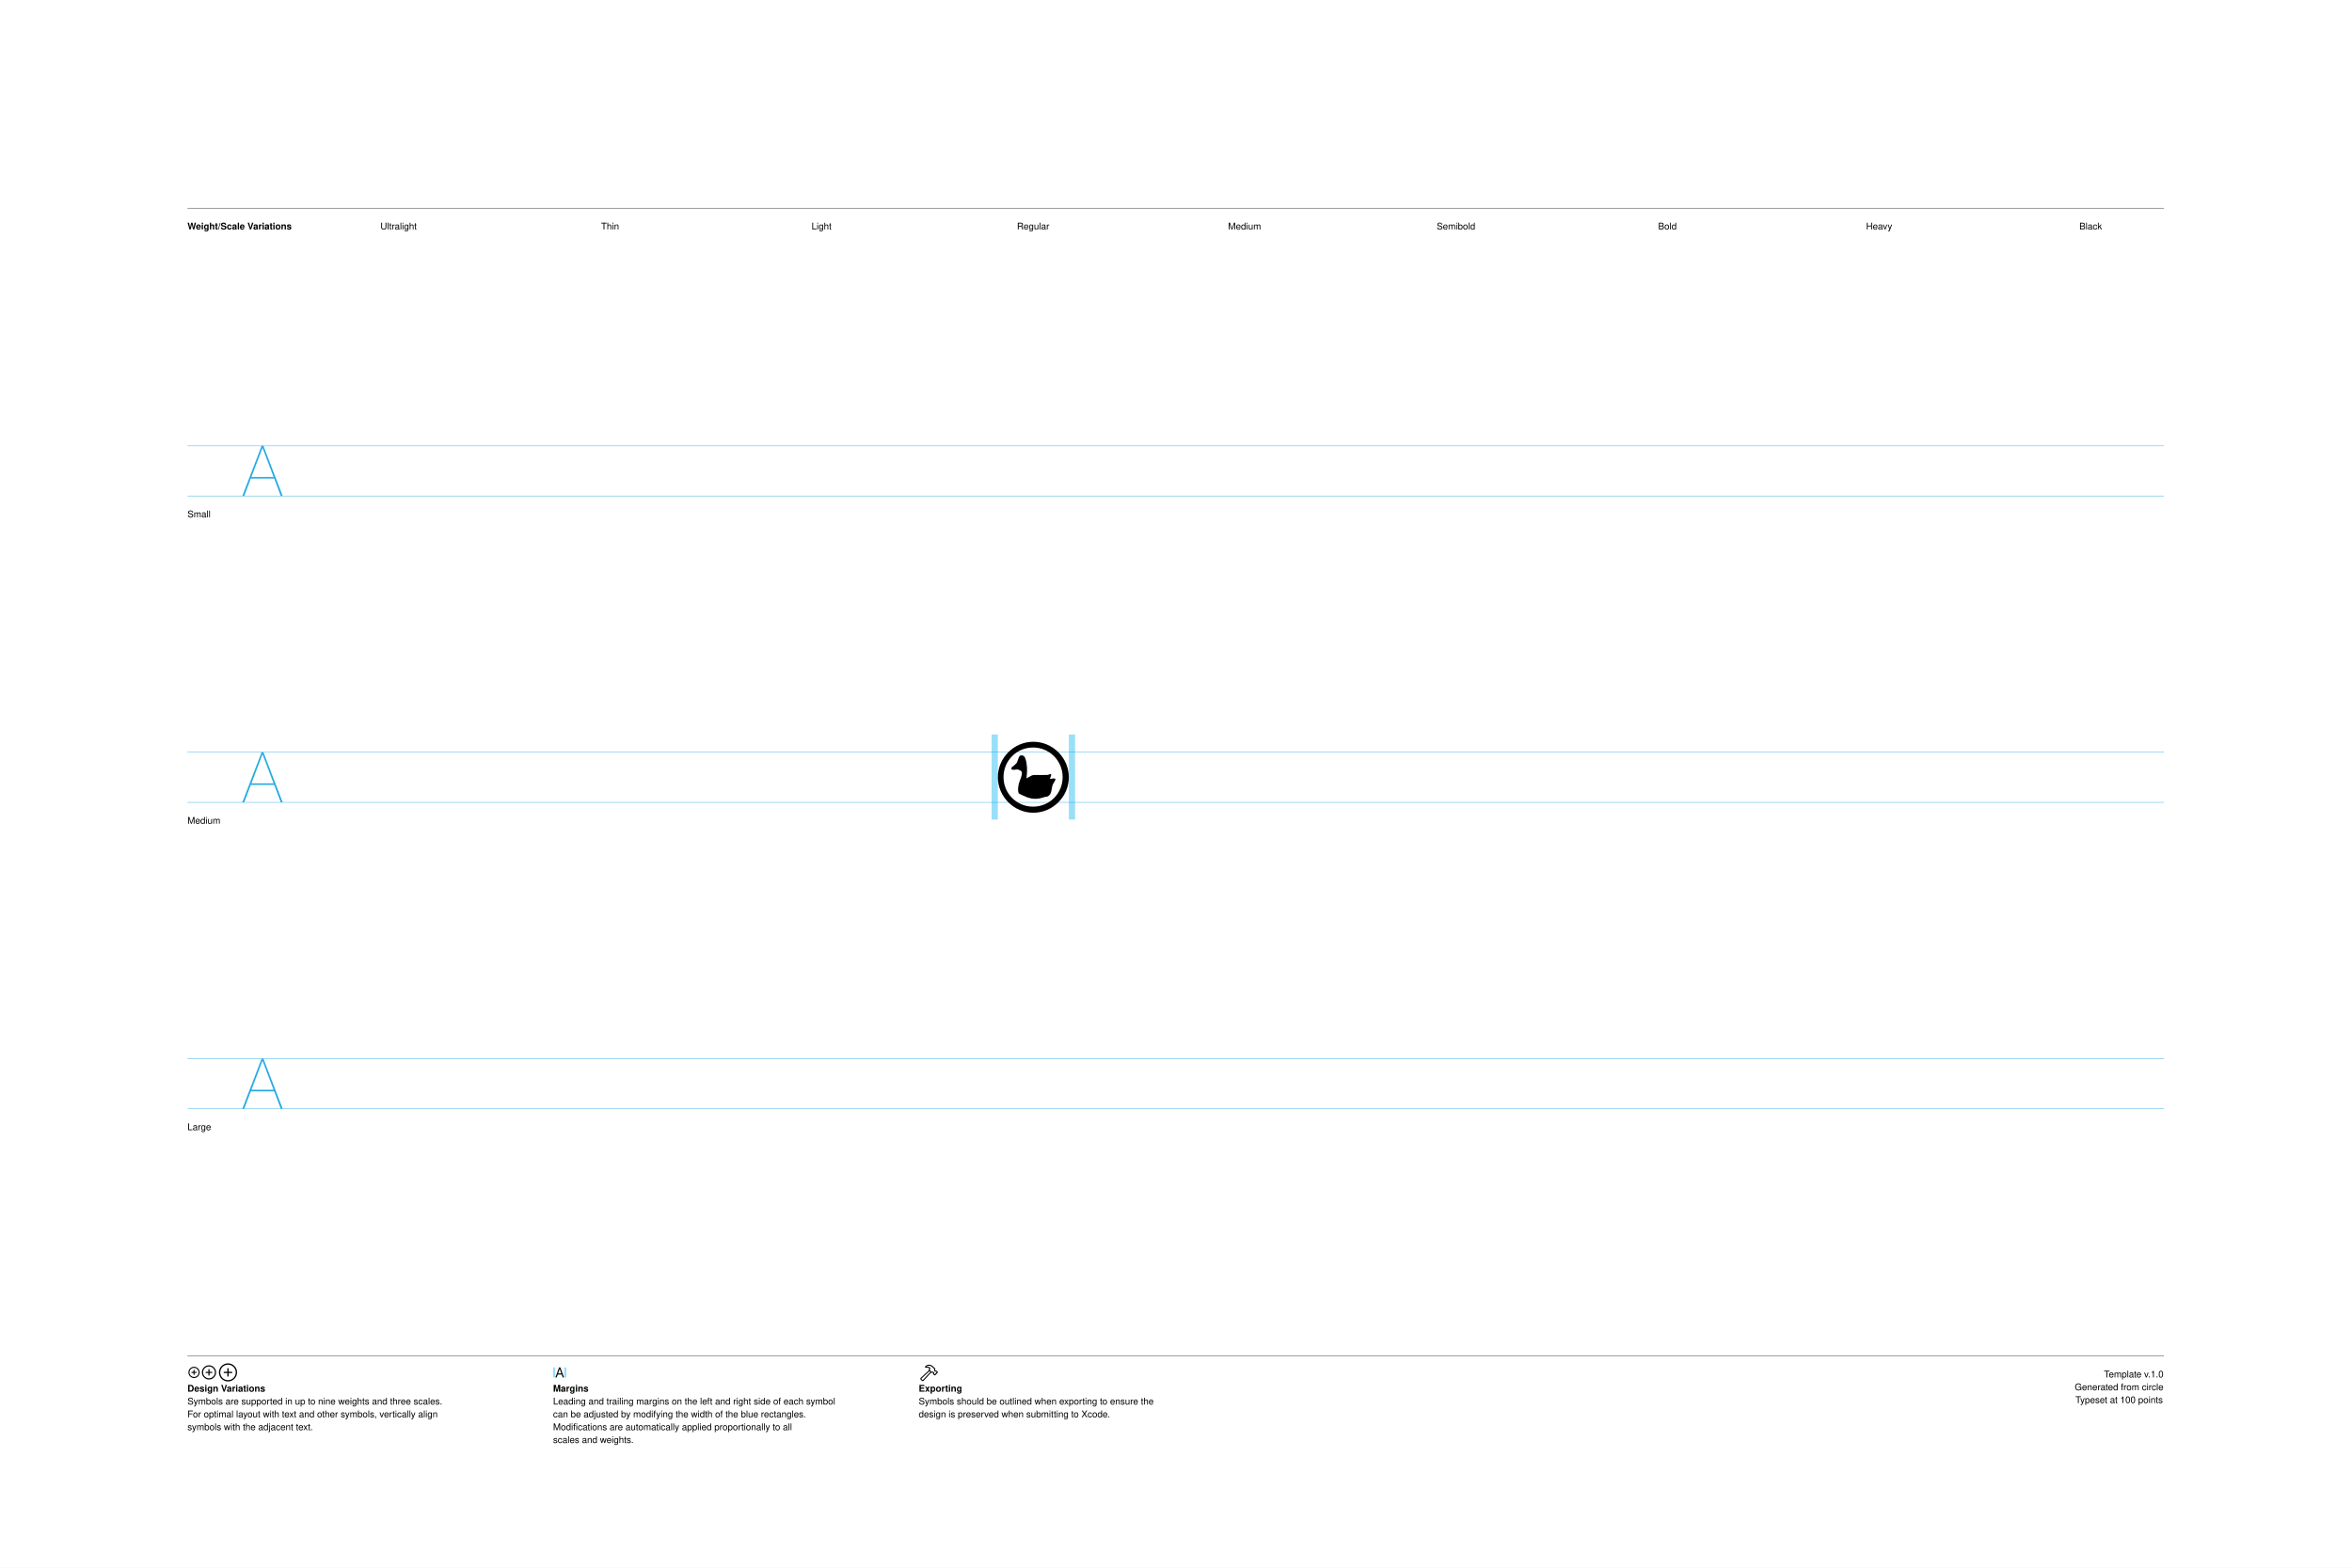
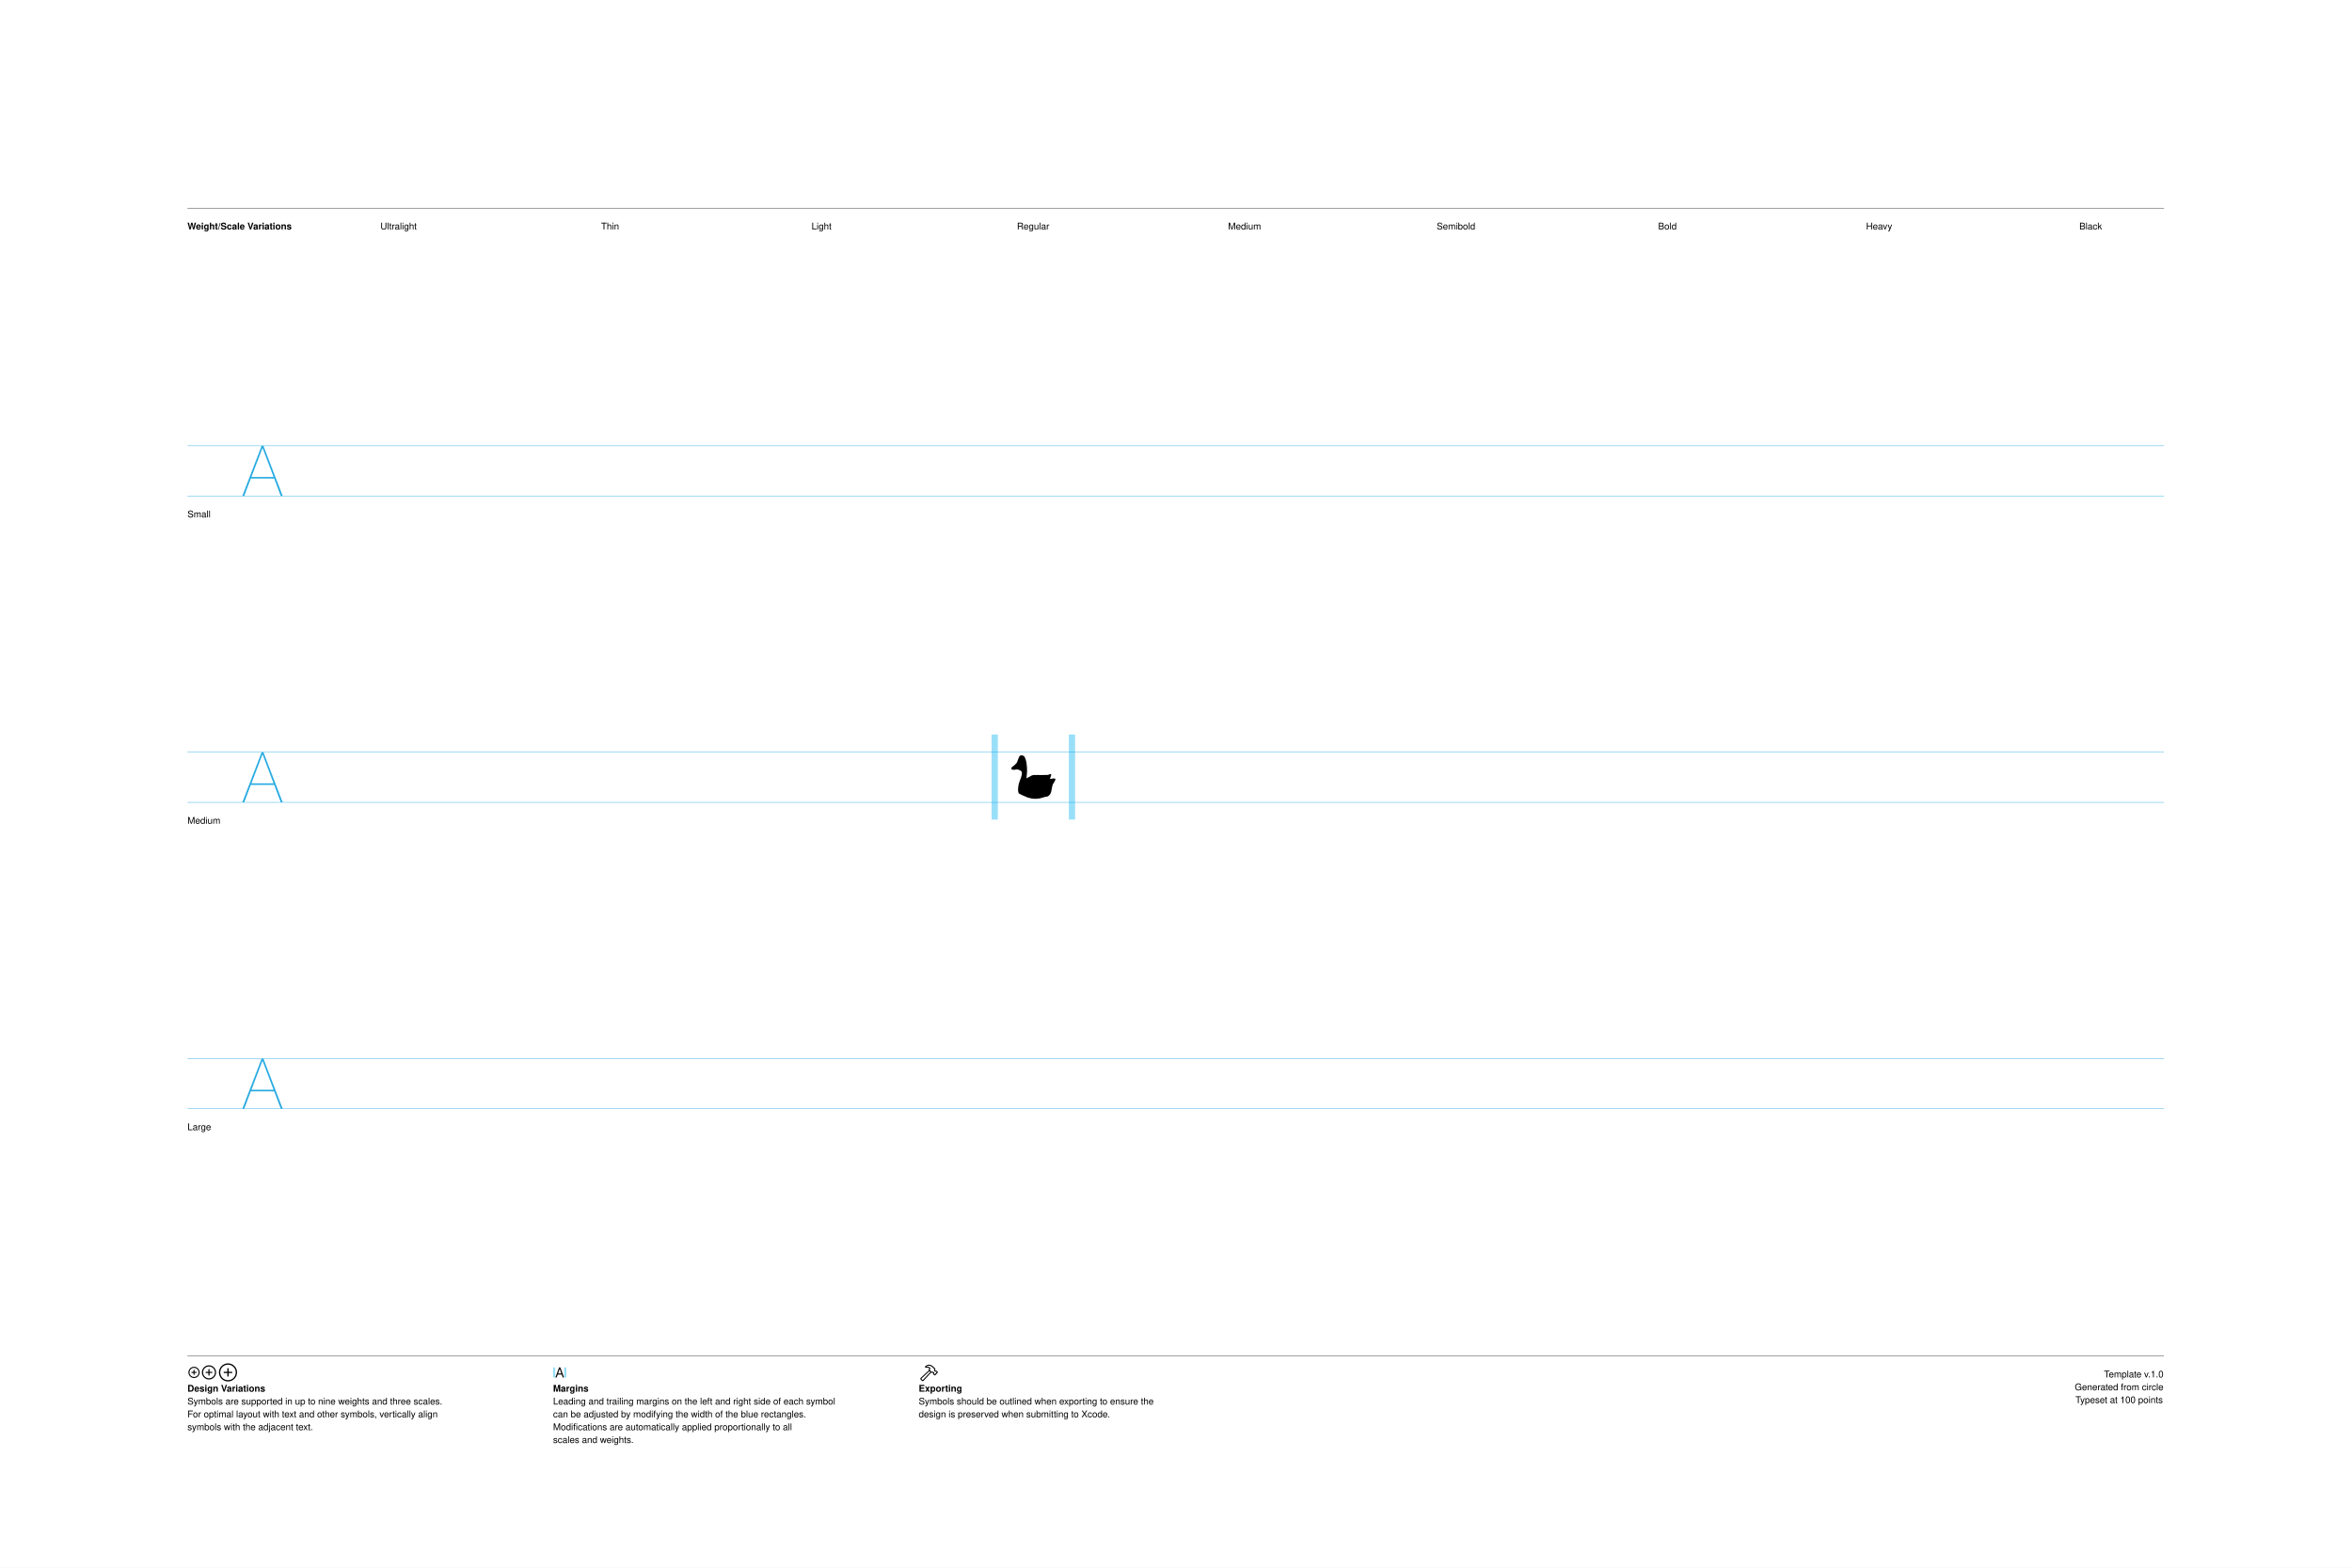
<svg xmlns="http://www.w3.org/2000/svg" width="3300px" height="2200px" viewBox="0 0 3300 2200" version="1.1">
  <g id="Page-1" stroke="none" stroke-width="1" fill="none" fill-rule="evenodd">
    <g id="filter">
      <g id="Notes">
        <rect id="artboard" fill="#FFFFFF" fill-rule="nonzero" x="0" y="0" width="3300" height="2200" />
        <line x1="263" y1="292" x2="3036" y2="292" id="Path" stroke="#000000" stroke-width="0.5" />
        <text id="Weight/Scale-Variations" fill="#000000" font-family="Helvetica-Bold, Helvetica" font-size="13" font-weight="bold">
          <tspan x="263" y="322">Weight/Scale Variations</tspan>
        </text>
        <text id="Ultralight" fill="#000000" font-family="Helvetica" font-size="13" font-weight="normal">
          <tspan x="533.711" y="322">Ultralight</tspan>
        </text>
        <text id="Thin" fill="#000000" font-family="Helvetica" font-size="13" font-weight="normal">
          <tspan x="843.422" y="322">Thin</tspan>
        </text>
        <text id="Light" fill="#000000" font-family="Helvetica" font-size="13" font-weight="normal">
          <tspan x="1138.63" y="322">Light</tspan>
        </text>
        <text id="Regular" fill="#000000" font-family="Helvetica" font-size="13" font-weight="normal">
          <tspan x="1426.84" y="322">Regular</tspan>
        </text>
        <text id="Medium" fill="#000000" font-family="Helvetica" font-size="13" font-weight="normal">
          <tspan x="1723.06" y="322">Medium</tspan>
        </text>
        <text id="Semibold" fill="#000000" font-family="Helvetica" font-size="13" font-weight="normal">
          <tspan x="2015.77" y="322">Semibold</tspan>
        </text>
        <text id="Bold" fill="#000000" font-family="Helvetica" font-size="13" font-weight="normal">
          <tspan x="2326.48" y="322">Bold</tspan>
        </text>
        <text id="Heavy" fill="#000000" font-family="Helvetica" font-size="13" font-weight="normal">
          <tspan x="2618.19" y="322">Heavy</tspan>
        </text>
        <text id="Black" fill="#000000" font-family="Helvetica" font-size="13" font-weight="normal">
          <tspan x="2917.4" y="322">Black</tspan>
        </text>
        <line x1="263" y1="1903" x2="3036" y2="1903" id="Path" stroke="#000000" stroke-width="0.5" />
        <g id="Group" transform="translate(264, 1918)" fill="#000000" fill-rule="nonzero">
          <path d="M8.248,15.83 C12.555,15.83 16.139,12.256 16.139,7.949 C16.139,3.643 12.545,0.068 8.238,0.068 C3.941,0.068 0.367,3.643 0.367,7.949 C0.367,12.256 3.951,15.83 8.248,15.83 Z M8.248,14.346 C4.703,14.346 1.871,11.504 1.871,7.949 C1.871,4.394 4.693,1.553 8.238,1.553 C11.793,1.553 14.635,4.394 14.645,7.949 C14.654,11.504 11.803,14.346 8.248,14.346 Z M8.229,11.572 C8.697,11.572 8.971,11.26 8.971,10.742 L8.971,8.682 L11.197,8.682 C11.695,8.682 12.037,8.428 12.037,7.959 C12.037,7.48 11.715,7.217 11.197,7.217 L8.971,7.217 L8.971,4.99 C8.971,4.473 8.697,4.15 8.229,4.15 C7.76,4.15 7.506,4.492 7.506,4.99 L7.506,7.217 L5.299,7.217 C4.781,7.217 4.449,7.48 4.449,7.959 C4.449,8.428 4.801,8.682 5.299,8.682 L7.506,8.682 L7.506,10.742 C7.506,11.24 7.76,11.572 8.229,11.572 Z" id="Shape" />
        </g>
        <g id="Group" transform="translate(282.506, 1915)" fill="#000000" fill-rule="nonzero">
          <path d="M10.709,20.91 C16.158,20.91 20.67,16.398 20.67,10.949 C20.67,5.51 16.148,0.988 10.699,0.988 C5.26,0.988 0.748,5.51 0.748,10.949 C0.748,16.398 5.27,20.91 10.709,20.91 Z M10.709,19.25 C6.1,19.25 2.418,15.559 2.418,10.949 C2.418,6.35 6.09,2.648 10.699,2.648 C15.309,2.648 19,6.35 19.01,10.949 C19.02,15.559 15.318,19.25 10.709,19.25 Z M10.69,15.588 C11.207,15.588 11.52,15.227 11.52,14.66 L11.52,11.77 L14.576,11.77 C15.123,11.77 15.504,11.486 15.504,10.969 C15.504,10.441 15.143,10.139 14.576,10.139 L11.52,10.139 L11.52,7.072 C11.52,6.496 11.207,6.144 10.69,6.144 C10.172,6.144 9.879,6.516 9.879,7.072 L9.879,10.139 L6.832,10.139 C6.266,10.139 5.895,10.441 5.895,10.969 C5.895,11.486 6.285,11.77 6.832,11.77 L9.879,11.77 L9.879,14.66 C9.879,15.207 10.172,15.588 10.69,15.588 Z" id="Shape" />
        </g>
        <g id="Group" transform="translate(306.924, 1913)" fill="#000000" fill-rule="nonzero">
          <path d="M12.971,25.674 C19.934,25.674 25.695,19.922 25.695,12.959 C25.695,5.996 19.924,0.244 12.961,0.244 C6.008,0.244 0.256,5.996 0.256,12.959 C0.256,19.922 6.018,25.674 12.971,25.674 Z M12.971,23.857 C6.936,23.857 2.082,18.994 2.082,12.959 C2.082,6.924 6.926,2.061 12.961,2.061 C19.006,2.061 23.859,6.924 23.869,12.959 C23.879,18.994 19.016,23.857 12.971,23.857 Z M12.951,18.936 C13.518,18.936 13.869,18.545 13.869,17.939 L13.869,13.867 L18.107,13.867 C18.693,13.867 19.113,13.535 19.113,12.979 C19.113,12.402 18.723,12.061 18.107,12.061 L13.869,12.061 L13.869,7.812 C13.869,7.197 13.518,6.807 12.951,6.807 C12.385,6.807 12.062,7.217 12.062,7.812 L12.062,12.061 L7.834,12.061 C7.219,12.061 6.809,12.402 6.809,12.979 C6.809,13.535 7.238,13.867 7.834,13.867 L12.062,13.867 L12.062,17.939 C12.062,18.525 12.385,18.936 12.951,18.936 Z" id="Shape" />
        </g>
        <text id="Design-Variations" fill="#000000" font-family="Helvetica-Bold, Helvetica" font-size="13" font-weight="bold">
          <tspan x="263" y="1953">Design Variations</tspan>
        </text>
        <text id="Symbols-are-supported-in-up-to-nine-weights-and-three-scales." fill="#000000" font-family="Helvetica" font-size="13" font-weight="normal">
          <tspan x="263" y="1971">Symbols are supported in up to nine weights and three scales.</tspan>
        </text>
        <text id="For-optimal-layout-with-text-and-other-symbols,-vertically-align" fill="#000000" font-family="Helvetica" font-size="13" font-weight="normal">
          <tspan x="263" y="1989">For optimal layout with text and other symbols, vertically align</tspan>
        </text>
        <text id="symbols-with-the-adjacent-text." fill="#000000" font-family="Helvetica" font-size="13" font-weight="normal">
          <tspan x="263" y="2007">symbols with the adjacent text.</tspan>
        </text>
        <rect id="Rectangle" fill="#00AEEF" fill-rule="nonzero" opacity="0.4" x="776" y="1919" width="3" height="14" />
        <g id="Group" transform="translate(779, 1918)" fill="#000000" fill-rule="nonzero">
          <path d="M10.527,15 L12.373,15 L7.178,0.908 L5.439,0.908 L0.244,15 L2.09,15 L3.506,10.967 L9.111,10.967 L10.527,15 Z M6.279,3.047 L6.338,3.047 L8.594,9.473 L4.023,9.473 L6.279,3.047 Z" id="Shape" />
        </g>
        <rect id="Rectangle" fill="#00AEEF" fill-rule="nonzero" opacity="0.4" x="791.617" y="1919" width="3" height="14" />
        <text id="Margins" fill="#000000" font-family="Helvetica-Bold, Helvetica" font-size="13" font-weight="bold">
          <tspan x="776" y="1953">Margins</tspan>
        </text>
        <text id="Leading-and-trailing-margins-on-the-left-and-right-side-of-each-symbol" fill="#000000" font-family="Helvetica" font-size="13" font-weight="normal">
          <tspan x="776" y="1971">Leading and trailing margins on the left and right side of each symbol</tspan>
        </text>
        <text id="can-be-adjusted-by-modifying-the-width-of-the-blue-rectangles." fill="#000000" font-family="Helvetica" font-size="13" font-weight="normal">
          <tspan x="776" y="1989">can be adjusted by modifying the width of the blue rectangles.</tspan>
        </text>
        <text id="Modifications-are-automatically-applied-proportionally-to-all" fill="#000000" font-family="Helvetica" font-size="13" font-weight="normal">
          <tspan x="776" y="2007">Modifications are automatically applied proportionally to all</tspan>
        </text>
        <text id="scales-and-weights." fill="#000000" font-family="Helvetica" font-size="13" font-weight="normal">
          <tspan x="776" y="2025">scales and weights.</tspan>
        </text>
        <g id="Group" transform="translate(1291, 1915)" fill="#000000" fill-rule="nonzero">
          <path d="M0.832,21.115 L2.375,22.658 C3.225,23.488 4.191,23.42 5.061,22.463 L15.275,11.34 C15.705,11.633 16.096,11.623 16.564,11.525 L17.609,11.311 L18.303,12.004 L18.254,12.521 C18.186,13.049 18.352,13.469 18.85,13.967 L19.66,14.777 C20.168,15.285 20.822,15.314 21.301,14.836 L24.553,11.584 C25.031,11.105 25.012,10.451 24.504,9.943 L23.684,9.123 C23.186,8.625 22.775,8.449 22.238,8.527 L21.711,8.586 L21.057,7.922 L21.34,6.779 C21.486,6.213 21.34,5.744 20.715,5.139 L18.303,2.746 C14.758,-0.779 10.227,-0.672 7.111,2.463 C6.691,2.893 6.643,3.478 6.916,3.908 C7.15,4.279 7.629,4.504 8.273,4.338 C9.787,3.957 11.301,4.074 12.785,5.08 L12.16,6.662 C11.926,7.248 11.945,7.727 12.18,8.166 L1.018,18.439 C0.08,19.309 -0.027,20.256 0.832,21.115 Z M8.674,2.853 C11.34,0.861 14.65,1.174 17.053,3.586 L19.68,6.193 C19.914,6.428 19.943,6.613 19.885,6.906 L19.504,8.469 L21.076,10.041 L22.043,9.953 C22.326,9.924 22.414,9.943 22.639,10.168 L23.264,10.793 L20.51,13.537 L19.885,12.922 C19.66,12.697 19.641,12.6 19.67,12.316 L19.758,11.359 L18.195,9.797 L16.574,10.109 C16.291,10.168 16.145,10.168 15.91,9.924 L13.732,7.746 C13.508,7.512 13.479,7.375 13.605,7.053 L14.553,4.777 C12.951,3.244 10.842,2.394 8.801,3.049 C8.713,3.078 8.645,3.059 8.615,3.019 C8.586,2.971 8.586,2.922 8.674,2.853 Z M2.102,20.412 C1.613,19.914 1.789,19.611 2.121,19.309 L13.078,9.191 L14.309,10.422 L4.152,21.35 C3.85,21.682 3.469,21.779 3.068,21.379 L2.102,20.412 Z" id="Shape" />
        </g>
        <text id="Exporting" fill="#000000" font-family="Helvetica-Bold, Helvetica" font-size="13" font-weight="bold">
          <tspan x="1289" y="1953">Exporting</tspan>
        </text>
        <text id="Symbols-should-be-outlined-when-exporting-to-ensure-the" fill="#000000" font-family="Helvetica" font-size="13" font-weight="normal">
          <tspan x="1289" y="1971">Symbols should be outlined when exporting to ensure the</tspan>
        </text>
        <text id="design-is-preserved-when-submitting-to-Xcode." fill="#000000" font-family="Helvetica" font-size="13" font-weight="normal">
          <tspan x="1289" y="1989">design is preserved when submitting to Xcode.</tspan>
        </text>
        <text id="Template-v.1.0" fill="#000000" font-family="Helvetica" font-size="13" font-weight="normal">
          <tspan x="2952" y="1933">Template v.1.0</tspan>
        </text>
        <text id="Generated-from-circle" fill="#000000" font-family="Helvetica" font-size="13" font-weight="normal">
          <tspan x="2911" y="1951">Generated from circle</tspan>
        </text>
        <text id="Typeset-at-100-points" fill="#000000" font-family="Helvetica" font-size="13" font-weight="normal">
          <tspan x="2912" y="1969">Typeset at 100 points</tspan>
        </text>
        <text id="Small" fill="#000000" font-family="Helvetica" font-size="13" font-weight="normal">
          <tspan x="263" y="726">Small</tspan>
        </text>
        <text id="Medium" fill="#000000" font-family="Helvetica" font-size="13" font-weight="normal">
          <tspan x="263" y="1156">Medium</tspan>
        </text>
        <text id="Large" fill="#000000" font-family="Helvetica" font-size="13" font-weight="normal">
          <tspan x="263" y="1586">Large</tspan>
        </text>
      </g>
      <g id="Guides" transform="translate(263, 625)">
        <g id="H-reference" transform="translate(76, 0)" fill="#27AAE1" fill-rule="nonzero">
          <path d="M54.932,71 L57.666,71 L30.566,0.541 L28.076,0.541 L0.977,71 L3.662,71 L12.94,46.537 L45.703,46.537 L54.932,71 Z M29.199,3.91 L29.443,3.91 L44.824,44.291 L13.818,44.291 L29.199,3.91 Z" id="Shape" />
        </g>
        <line x1="0" y1="71" x2="2773" y2="71" id="Baseline-S" stroke="#27AAE1" stroke-width="0.577" />
        <line x1="0" y1="0.541" x2="2773" y2="0.541" id="Capline-S" stroke="#27AAE1" stroke-width="0.577" />
        <g id="H-reference" transform="translate(76, 430)" fill="#27AAE1" fill-rule="nonzero">
          <path d="M54.932,71 L57.666,71 L30.566,0.541 L28.076,0.541 L0.977,71 L3.662,71 L12.94,46.537 L45.703,46.537 L54.932,71 Z M29.199,3.91 L29.443,3.91 L44.824,44.291 L13.818,44.291 L29.199,3.91 Z" id="Shape" />
        </g>
        <line x1="0" y1="501" x2="2773" y2="501" id="Baseline-M" stroke="#27AAE1" stroke-width="0.577" />
        <line x1="0" y1="430.54" x2="2773" y2="430.54" id="Capline-M" stroke="#27AAE1" stroke-width="0.577" />
        <g id="H-reference" transform="translate(76, 860)" fill="#27AAE1" fill-rule="nonzero">
          <path d="M54.932,71 L57.666,71 L30.566,0.541 L28.076,0.541 L0.977,71 L3.662,71 L12.94,46.537 L45.703,46.537 L54.932,71 Z M29.199,3.91 L29.443,3.91 L44.824,44.291 L13.818,44.291 L29.199,3.91 Z" id="Shape" />
        </g>
        <line x1="0" y1="931" x2="2773" y2="931" id="Baseline-L" stroke="#27AAE1" stroke-width="0.577" />
        <line x1="0" y1="860.54" x2="2773" y2="860.54" id="Capline-L" stroke="#27AAE1" stroke-width="0.577" />
        <rect id="left-margin" fill="#00AEEF" fill-rule="nonzero" opacity="0.4" x="1128.3" y="405.79" width="8.74" height="119.336" />
        <rect id="right-margin" fill="#00AEEF" fill-rule="nonzero" opacity="0.4" x="1236.65" y="405.79" width="8.74" height="119.336" />
      </g>
      <g id="Symbols" transform="translate(1399, 1040)" fill="#000000" fill-rule="nonzero">
        <g id="Regular-M" transform="translate(0.3, 0)">
-           <path d="M50.545,100.551 C77.791,100.551 100.35,77.992 100.35,50.746 C100.35,23.549 77.742,0.941 50.496,0.941 C23.299,0.941 0.74,23.549 0.74,50.746 C0.74,77.992 23.348,100.551 50.545,100.551 Z M50.155,92.008 C27.108,92.008 8.7,73.551 8.7,50.504 C8.7,27.506 27.059,9 50.106,9 C73.153,9 91.61,27.506 91.659,50.504 C91.708,73.551 73.202,92.008 50.155,92.008 Z" id="Shape" />
          <path d="M41.591,45.163 C41.529,45.563 41.438,45.914 41.428,46.276 C41.377,47.7 41.258,49.121 41.071,50.534 C41.004,51.076 40.975,51.637 40.918,52.26 C41.047,52.189 41.133,52.132 41.223,52.089 L43.036,51.157 C43.942,50.682 44.843,50.225 45.74,49.717 C46.417,49.337 47.085,48.814 47.767,48.481 C48.339,48.201 48.935,48.115 49.517,47.934 C49.803,47.839 50.08,47.659 50.366,47.64 C51.191,47.583 52.016,47.578 52.846,47.568 C53.662,47.568 54.482,47.597 55.297,47.587 C56.056,47.578 56.814,47.492 57.568,47.511 C58.259,47.53 58.951,47.697 59.637,47.721 C60.286,47.749 60.935,47.673 61.588,47.649 L62.947,47.606 C63.806,47.592 64.664,47.592 65.523,47.564 C66.443,47.54 67.373,47.469 68.298,47.454 C68.775,47.45 69.252,47.549 69.729,47.545 C70.301,47.54 70.874,47.587 71.446,47.312 C71.923,47.084 72.409,46.946 72.891,46.77 C73.511,46.546 74.131,46.257 74.756,46.138 C75.171,46.057 75.643,46.642 75.519,47.906 C75.467,48.301 75.364,48.687 75.214,49.056 C74.994,49.66 74.737,50.197 74.513,50.801 C74.336,51.276 74.179,51.808 74.036,52.345 C73.974,52.569 73.998,52.868 74.146,52.906 C74.475,52.987 74.804,53.125 75.128,53.082 C75.82,52.997 76.516,52.906 77.198,52.64 C78.052,52.307 78.9,52.55 79.754,52.441 C79.85,52.426 79.945,52.502 80.04,52.536 C80.374,52.645 80.708,52.749 81.037,52.868 C81.19,52.925 81.347,52.978 81.495,53.106 C81.581,53.182 81.686,53.391 81.7,53.567 C81.685,53.754 81.63,53.936 81.538,54.099 C81.242,54.717 80.937,55.326 80.636,55.939 C80.474,56.272 80.317,56.614 80.145,56.928 C79.773,57.607 79.406,58.292 79.02,58.933 C78.767,59.361 78.486,59.68 78.228,60.108 C77.818,60.806 77.532,61.771 77.246,62.75 C76.721,64.533 76.473,66.6 76.11,68.549 C76.044,68.892 75.92,69.196 75.896,69.538 C75.848,70.37 75.629,70.945 75.443,71.591 C75.302,72.211 75.064,72.805 74.737,73.35 C74.498,73.683 74.317,74.267 74.084,74.633 C73.874,74.961 73.616,75.128 73.387,75.389 C73.149,75.655 72.91,75.95 72.672,76.235 C72.643,76.273 72.619,76.335 72.586,76.359 L71.298,77.21 C71.007,77.395 70.716,77.59 70.421,77.733 C70.206,77.828 69.977,77.818 69.763,77.913 C69.057,78.222 68.341,78.07 67.635,78.146 C67.235,78.184 66.834,78.384 66.438,78.507 L66.2,78.564 C65.847,78.679 65.499,78.812 65.146,78.907 C64.788,79.002 64.431,79.021 64.082,79.135 C63.639,79.277 63.2,79.487 62.757,79.643 C62.58,79.705 62.399,79.71 62.222,79.738 C61.917,79.786 61.617,79.81 61.316,79.881 C61.125,79.929 60.935,80.081 60.744,80.128 C60.052,80.295 59.356,80.461 58.655,80.57 C58.178,80.651 57.701,80.632 57.224,80.68 C57,80.703 56.771,80.813 56.547,80.832 C55.908,80.896 55.267,80.944 54.625,80.974 C54.053,81.003 53.485,81.008 52.918,80.989 C52.145,80.96 51.372,80.884 50.6,80.846 C50.042,80.822 49.484,80.846 48.93,80.798 C48.558,80.765 48.186,80.661 47.814,80.575 C47.603,80.525 47.395,80.464 47.19,80.394 C46.808,80.271 46.427,80.109 46.04,80.014 C45.492,79.876 44.943,79.796 44.39,79.672 C44.085,79.605 43.784,79.506 43.479,79.415 C43.074,79.296 42.668,79.192 42.263,79.045 C41.905,78.911 41.548,78.721 41.19,78.574 C40.837,78.431 40.479,78.322 40.131,78.17 C39.778,78.018 39.435,77.823 39.082,77.671 C38.615,77.462 38.147,77.267 37.675,77.072 C37.26,76.901 36.845,76.739 36.435,76.554 C35.791,76.269 35.157,75.983 34.518,75.684 C34.089,75.475 33.655,75.228 33.221,75.009 C33.116,74.952 33.001,74.947 32.896,74.89 C32.548,74.7 32.205,74.477 31.857,74.296 C31.547,74.139 31.237,73.978 30.927,73.892 C30.538,73.823 30.204,73.579 30.02,73.231 C29.738,72.66 29.549,72.047 29.462,71.416 C29.375,70.926 29.296,70.434 29.224,69.942 C29.195,69.693 29.177,69.442 29.171,69.191 C29.152,68.801 29.148,68.411 29.133,68.017 L29.133,67.832 C29.243,66.51 29.167,65.122 29.419,63.839 C29.634,62.727 29.801,61.543 30.039,60.464 C30.359,59.062 30.755,57.778 31.208,56.585 C31.923,54.679 32.643,52.773 33.335,50.805 C33.645,49.926 33.883,48.904 34.151,47.944 C34.423,46.898 34.518,45.813 34.432,44.735 C34.375,44.037 34.384,43.248 34.079,42.829 C33.884,42.56 33.66,42.313 33.411,42.093 C32.764,41.514 32.007,41.071 31.184,40.79 C30.812,40.662 30.445,40.42 30.078,40.239 C30.016,40.21 29.949,40.253 29.887,40.263 C29.858,40.267 29.82,40.32 29.811,40.296 C29.529,39.759 29.181,39.935 28.876,39.882 C28.102,39.77 27.316,39.759 26.539,39.849 C25.733,39.916 24.927,40.068 24.126,40.267 C23.548,40.379 22.951,40.345 22.39,40.168 C22.137,40.106 21.879,40.106 21.626,40.096 C21.266,40.08 20.905,40.072 20.544,40.073 C20.305,40.073 19.738,39.25 19.704,38.551 C19.681,38.12 19.751,37.689 19.91,37.287 C20.301,36.413 20.816,36.303 21.297,35.956 C21.665,35.7 22.027,35.405 22.385,35.115 C22.914,34.687 23.434,34.164 23.968,33.846 C24.712,33.399 25.351,32.458 26.048,31.778 C26.601,31.231 27.145,30.599 27.679,29.967 C27.774,29.858 27.822,29.544 27.884,29.316 C27.955,29.069 27.998,28.774 28.079,28.555 C28.58,27.22 29.09,25.903 29.596,24.572 C29.782,24.087 29.939,23.536 30.144,23.099 C30.526,22.291 30.907,21.487 31.375,20.941 C31.933,20.289 32.529,20.275 33.125,20.061 C33.721,19.852 34.298,20.251 34.89,20.175 C35.72,20.076 36.521,20.56 37.313,21.088 C37.885,21.468 38.367,22.324 38.791,23.355 C39.025,23.935 39.301,24.439 39.506,25.066 C39.816,25.979 40.093,26.949 40.355,27.933 C40.522,28.57 40.665,29.259 40.785,29.953 C41.004,31.208 41.223,32.458 41.29,33.832 C41.333,34.687 41.457,35.524 41.533,36.374 C41.576,36.836 41.591,37.316 41.614,37.786 C41.648,38.604 41.7,39.426 41.71,40.248 C41.71,41.199 41.676,42.159 41.643,43.11 C41.624,43.68 41.572,44.251 41.548,44.821 C41.538,44.949 41.576,45.097 41.586,45.168 L41.591,45.163 Z" id="Path" />
        </g>
      </g>
    </g>
  </g>
</svg>
